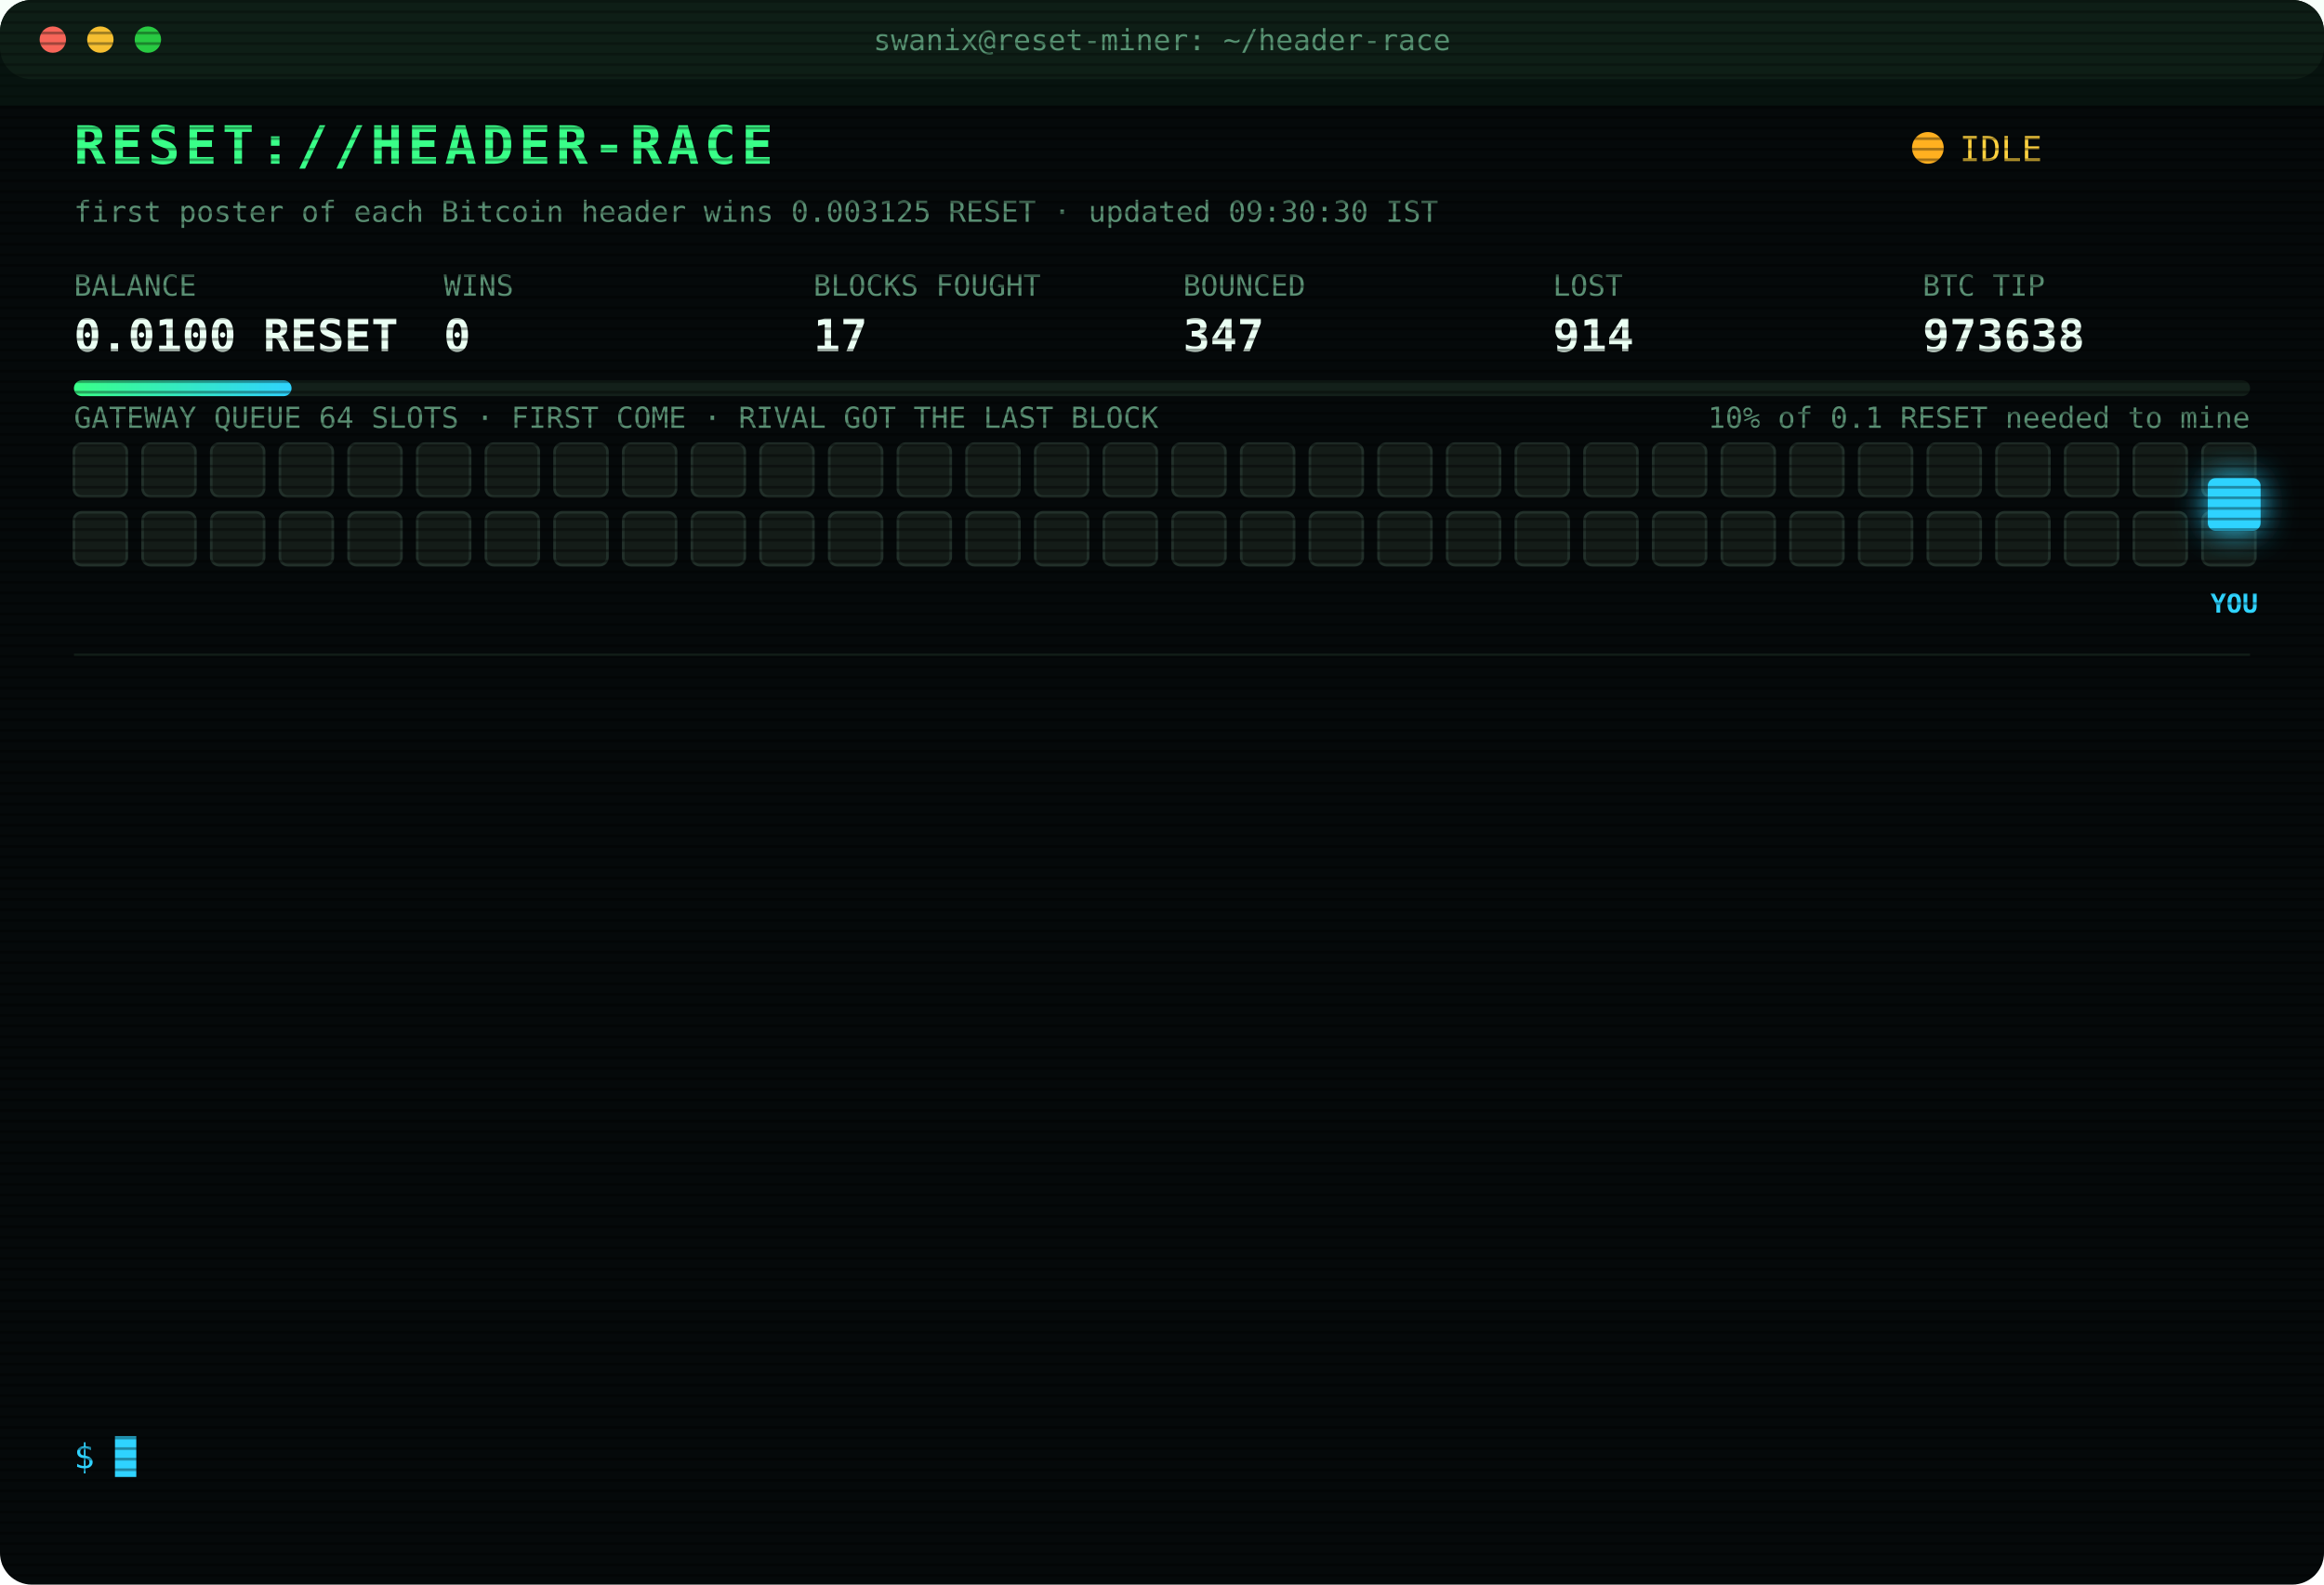
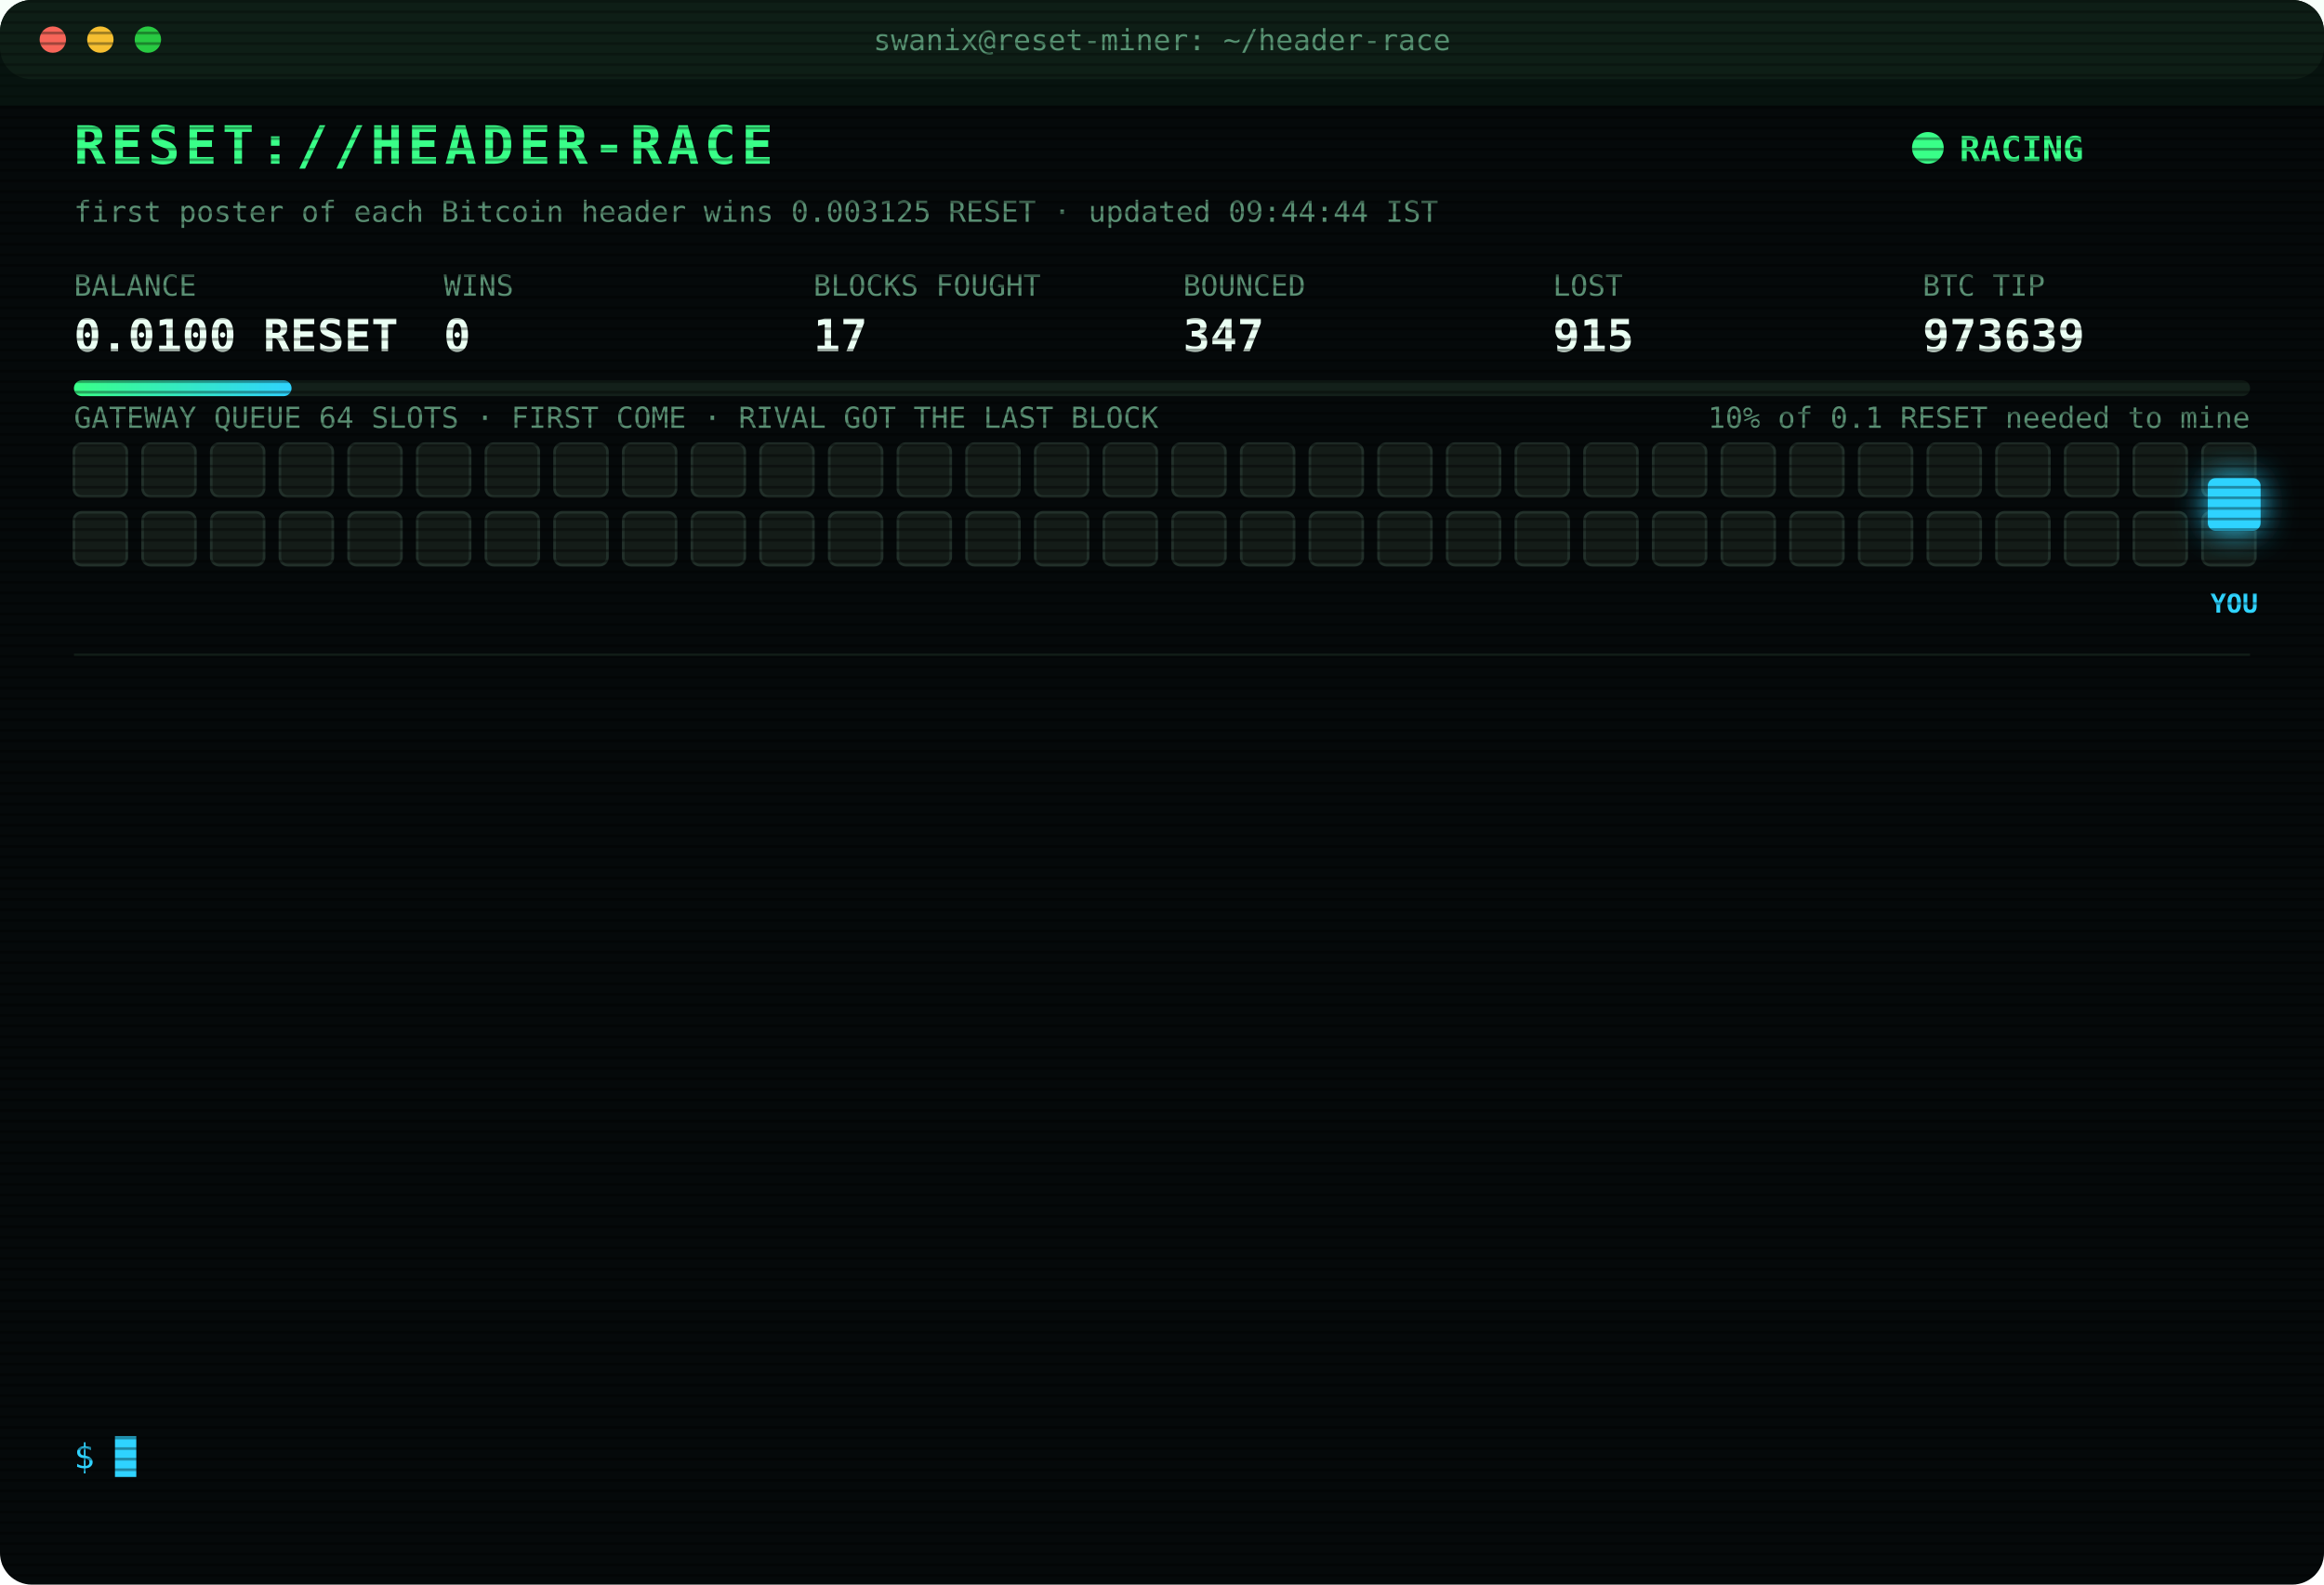
<svg xmlns="http://www.w3.org/2000/svg" width="880" height="600" viewBox="0 0 880 600" font-family="ui-monospace,SFMono-Regular,Menlo,Consolas,monospace">
  <style>
text{font-size:13px;fill:#7CFFB2}
.title{font-size:20px;font-weight:700;fill:#39FF88;letter-spacing:2px;animation:glitch 3s infinite steps(1)}
.sub{fill:#2fd3ff}.k{fill:#5a8f73;font-size:11px}.v{font-size:17px;font-weight:700;fill:#eafff3}
.ts{fill:#3f6b56}.boot{fill:#2fd3ff}.dim{fill:#5a8f73}.bad{fill:#ff4d6d}.warn{fill:#ffd23f}.mag{fill:#ff5cf0}.win{fill:#39FF88;font-weight:700}
.tag{font-size:10px;fill:#2fd3ff;font-weight:700}
.rival{fill:#26332c;stroke:#3c5a49;animation:jam 1.2s infinite alternate}
.idle{fill:#141c18;stroke:#22302a;animation:breathe 4s infinite}
.me{fill:#2fd3ff;filter:drop-shadow(0 0 6px #2fd3ff)}
.hover{animation:nudge 1.1s infinite ease-in-out}.bounce{animation:kick 1.4s infinite}
.ln{opacity:0;animation:in .4s forwards}
.cur{animation:blink 1s infinite steps(1)}
.scan{animation:scan 6s infinite linear}
.led{animation:blink 1.4s infinite}
@keyframes in{from{opacity:0;transform:translateX(-6px)}to{opacity:1;transform:none}}
@keyframes blink{50%{opacity:0}}
@keyframes jam{to{fill:#33463b}}
@keyframes breathe{50%{opacity:.4}}
@keyframes nudge{50%{transform:translateX(-10px)}}
@keyframes kick{0%,100%{transform:none}30%{transform:translateX(-14px)}55%{transform:translateX(10px) translateY(-6px)}}
@keyframes glitch{0%,92%{transform:none}93%{transform:translateX(2px);fill:#ff4d6d}95%{transform:translateX(-2px);fill:#2fd3ff}97%{transform:none}}
@keyframes scan{from{transform:translateY(-40px)}to{transform:translateY(600px)}}
</style>
  <defs>
    <pattern id="sl" width="4" height="4" patternUnits="userSpaceOnUse">
      <rect width="4" height="1" fill="#000" opacity=".35" />
    </pattern>
    <linearGradient id="bar">
      <stop offset="0" stop-color="#39FF88" />
      <stop offset="1" stop-color="#2fd3ff" />
    </linearGradient>
  </defs>
  <rect width="880" height="600" rx="12" fill="#05090a" />
  <rect width="880" height="30" rx="12" fill="#0d1512" />
  <circle cx="20" cy="15" r="5" fill="#ff5f57" />
  <circle cx="38" cy="15" r="5" fill="#febc2e" />
  <circle cx="56" cy="15" r="5" fill="#28c840" />
  <text x="440" y="19" text-anchor="middle" class="k">swanix@reset-miner: ~/header-race</text>
  <text x="28" y="62" class="title">RESET://HEADER-RACE</text>
-   <circle class="led" cx="730" cy="56" r="6" fill="#ffb020" />
-   <text x="742" y="61" class="warn">IDLE</text>
-   <text x="28" y="84" class="k">first poster of each Bitcoin header wins 0.003125 RESET · updated 09:30:30 IST</text>
+   <circle class="led" cx="730" cy="56" r="6" fill="#39FF88" />
+   <text x="742" y="61" class="win">RACING</text>
+   <text x="28" y="84" class="k">first poster of each Bitcoin header wins 0.003125 RESET · updated 09:44:44 IST</text>
  <text x="28" y="112" class="k">BALANCE</text>
  <text x="28" y="133" class="v">0.0100 RESET</text>
  <text x="168" y="112" class="k">WINS</text>
  <text x="168" y="133" class="v">0</text>
  <text x="308" y="112" class="k">BLOCKS FOUGHT</text>
  <text x="308" y="133" class="v">17</text>
  <text x="448" y="112" class="k">BOUNCED</text>
  <text x="448" y="133" class="v">347</text>
  <text x="588" y="112" class="k">LOST</text>
-   <text x="588" y="133" class="v">914</text>
+   <text x="588" y="133" class="v">915</text>
  <text x="728" y="112" class="k">BTC TIP</text>
-   <text x="728" y="133" class="v">973638</text>
+   <text x="728" y="133" class="v">973639</text>
  <rect x="28" y="144" width="824" height="6" rx="3" fill="#13201a" />
  <rect x="28" y="144" width="82.4" height="6" rx="3" fill="url(#bar)" />
  <text x="852" y="162" text-anchor="end" class="k">10% of 0.1 RESET needed to mine</text>
  <text x="28" y="162" class="k">GATEWAY QUEUE 64 SLOTS · FIRST COME · RIVAL GOT THE LAST BLOCK</text>
  <rect class="idle" x="28" y="168" width="20" height="20" rx="3" style="animation-delay:0.00s" />
  <rect class="idle" x="54" y="168" width="20" height="20" rx="3" style="animation-delay:0.05s" />
  <rect class="idle" x="80" y="168" width="20" height="20" rx="3" style="animation-delay:0.10s" />
  <rect class="idle" x="106" y="168" width="20" height="20" rx="3" style="animation-delay:0.15s" />
  <rect class="idle" x="132" y="168" width="20" height="20" rx="3" style="animation-delay:0.20s" />
  <rect class="idle" x="158" y="168" width="20" height="20" rx="3" style="animation-delay:0.25s" />
  <rect class="idle" x="184" y="168" width="20" height="20" rx="3" style="animation-delay:0.30s" />
  <rect class="idle" x="210" y="168" width="20" height="20" rx="3" style="animation-delay:0.35s" />
  <rect class="idle" x="236" y="168" width="20" height="20" rx="3" style="animation-delay:0.40s" />
  <rect class="idle" x="262" y="168" width="20" height="20" rx="3" style="animation-delay:0.45s" />
  <rect class="idle" x="288" y="168" width="20" height="20" rx="3" style="animation-delay:0.50s" />
  <rect class="idle" x="314" y="168" width="20" height="20" rx="3" style="animation-delay:0.55s" />
  <rect class="idle" x="340" y="168" width="20" height="20" rx="3" style="animation-delay:0.60s" />
  <rect class="idle" x="366" y="168" width="20" height="20" rx="3" style="animation-delay:0.65s" />
  <rect class="idle" x="392" y="168" width="20" height="20" rx="3" style="animation-delay:0.70s" />
  <rect class="idle" x="418" y="168" width="20" height="20" rx="3" style="animation-delay:0.75s" />
  <rect class="idle" x="444" y="168" width="20" height="20" rx="3" style="animation-delay:0.80s" />
  <rect class="idle" x="470" y="168" width="20" height="20" rx="3" style="animation-delay:0.85s" />
  <rect class="idle" x="496" y="168" width="20" height="20" rx="3" style="animation-delay:0.90s" />
  <rect class="idle" x="522" y="168" width="20" height="20" rx="3" style="animation-delay:0.95s" />
  <rect class="idle" x="548" y="168" width="20" height="20" rx="3" style="animation-delay:1.00s" />
  <rect class="idle" x="574" y="168" width="20" height="20" rx="3" style="animation-delay:1.05s" />
  <rect class="idle" x="600" y="168" width="20" height="20" rx="3" style="animation-delay:1.10s" />
  <rect class="idle" x="626" y="168" width="20" height="20" rx="3" style="animation-delay:1.15s" />
  <rect class="idle" x="652" y="168" width="20" height="20" rx="3" style="animation-delay:1.20s" />
  <rect class="idle" x="678" y="168" width="20" height="20" rx="3" style="animation-delay:1.25s" />
  <rect class="idle" x="704" y="168" width="20" height="20" rx="3" style="animation-delay:1.30s" />
  <rect class="idle" x="730" y="168" width="20" height="20" rx="3" style="animation-delay:1.35s" />
  <rect class="idle" x="756" y="168" width="20" height="20" rx="3" style="animation-delay:1.40s" />
  <rect class="idle" x="782" y="168" width="20" height="20" rx="3" style="animation-delay:1.45s" />
  <rect class="idle" x="808" y="168" width="20" height="20" rx="3" style="animation-delay:1.50s" />
  <rect class="idle" x="834" y="168" width="20" height="20" rx="3" style="animation-delay:1.55s" />
  <rect class="idle" x="28" y="194" width="20" height="20" rx="3" style="animation-delay:1.60s" />
  <rect class="idle" x="54" y="194" width="20" height="20" rx="3" style="animation-delay:1.65s" />
  <rect class="idle" x="80" y="194" width="20" height="20" rx="3" style="animation-delay:1.70s" />
  <rect class="idle" x="106" y="194" width="20" height="20" rx="3" style="animation-delay:1.75s" />
  <rect class="idle" x="132" y="194" width="20" height="20" rx="3" style="animation-delay:1.80s" />
  <rect class="idle" x="158" y="194" width="20" height="20" rx="3" style="animation-delay:1.85s" />
  <rect class="idle" x="184" y="194" width="20" height="20" rx="3" style="animation-delay:1.90s" />
  <rect class="idle" x="210" y="194" width="20" height="20" rx="3" style="animation-delay:1.95s" />
  <rect class="idle" x="236" y="194" width="20" height="20" rx="3" style="animation-delay:2.00s" />
  <rect class="idle" x="262" y="194" width="20" height="20" rx="3" style="animation-delay:2.05s" />
  <rect class="idle" x="288" y="194" width="20" height="20" rx="3" style="animation-delay:2.10s" />
  <rect class="idle" x="314" y="194" width="20" height="20" rx="3" style="animation-delay:2.15s" />
  <rect class="idle" x="340" y="194" width="20" height="20" rx="3" style="animation-delay:2.20s" />
  <rect class="idle" x="366" y="194" width="20" height="20" rx="3" style="animation-delay:2.25s" />
  <rect class="idle" x="392" y="194" width="20" height="20" rx="3" style="animation-delay:2.30s" />
  <rect class="idle" x="418" y="194" width="20" height="20" rx="3" style="animation-delay:2.35s" />
  <rect class="idle" x="444" y="194" width="20" height="20" rx="3" style="animation-delay:2.40s" />
  <rect class="idle" x="470" y="194" width="20" height="20" rx="3" style="animation-delay:2.45s" />
  <rect class="idle" x="496" y="194" width="20" height="20" rx="3" style="animation-delay:2.50s" />
  <rect class="idle" x="522" y="194" width="20" height="20" rx="3" style="animation-delay:2.55s" />
  <rect class="idle" x="548" y="194" width="20" height="20" rx="3" style="animation-delay:2.60s" />
  <rect class="idle" x="574" y="194" width="20" height="20" rx="3" style="animation-delay:2.65s" />
  <rect class="idle" x="600" y="194" width="20" height="20" rx="3" style="animation-delay:2.70s" />
  <rect class="idle" x="626" y="194" width="20" height="20" rx="3" style="animation-delay:2.75s" />
  <rect class="idle" x="652" y="194" width="20" height="20" rx="3" style="animation-delay:2.80s" />
  <rect class="idle" x="678" y="194" width="20" height="20" rx="3" style="animation-delay:2.85s" />
  <rect class="idle" x="704" y="194" width="20" height="20" rx="3" style="animation-delay:2.90s" />
  <rect class="idle" x="730" y="194" width="20" height="20" rx="3" style="animation-delay:2.95s" />
  <rect class="idle" x="756" y="194" width="20" height="20" rx="3" style="animation-delay:3.00s" />
  <rect class="idle" x="782" y="194" width="20" height="20" rx="3" style="animation-delay:3.05s" />
  <rect class="idle" x="808" y="194" width="20" height="20" rx="3" style="animation-delay:3.10s" />
  <rect class="idle" x="834" y="194" width="20" height="20" rx="3" style="animation-delay:3.15s" />
  <g class="hover">
    <rect class="me" x="836" y="181" width="20" height="20" rx="3" />
    <text class="tag" x="846" y="232" text-anchor="middle">YOU</text>
  </g>
  <line x1="28" x2="852" y1="248" y2="248" stroke="#13201a" />
  <g class="ln" style="animation-delay:0.40s">
-     <text x="28" y="270" class="ts">07:52:07</text>
-     <text x="104" y="270" class="bad">[GATEWAY DOWN] no response · 784ms</text>
+     <text x="28" y="270" class="ts">07:52:08</text>
+     <text x="104" y="270" class="bad">[GATEWAY DOWN] no response · 501ms</text>
  </g>
  <g class="ln" style="animation-delay:0.65s">
-     <text x="28" y="292" class="ts">07:52:08</text>
-     <text x="104" y="292" class="bad">[GATEWAY DOWN] no response · 501ms</text>
+     <text x="28" y="292" class="ts">07:52:09</text>
+     <text x="104" y="292" class="bad">[GATEWAY DOWN] no response · 748ms</text>
  </g>
  <g class="ln" style="animation-delay:0.90s">
-     <text x="28" y="314" class="ts">07:52:09</text>
-     <text x="104" y="314" class="bad">[GATEWAY DOWN] no response · 748ms</text>
+     <text x="28" y="314" class="ts">07:52:14</text>
+     <text x="104" y="314" class="bad">[LOST] #973628 taken by a rival miner</text>
  </g>
  <g class="ln" style="animation-delay:1.15s">
-     <text x="28" y="336" class="ts">07:52:14</text>
-     <text x="104" y="336" class="bad">[LOST] #973628 taken by a rival miner</text>
+     <text x="28" y="336" class="ts">07:55:16</text>
+     <text x="104" y="336" class="bad">[LOST] #973629 taken by a rival miner</text>
  </g>
  <g class="ln" style="animation-delay:1.40s">
-     <text x="28" y="358" class="ts">07:55:16</text>
-     <text x="104" y="358" class="bad">[LOST] #973629 taken by a rival miner</text>
+     <text x="28" y="358" class="ts">07:55:46</text>
+     <text x="104" y="358" class="bad">[LOST] #973630 taken by a rival miner</text>
  </g>
  <g class="ln" style="animation-delay:1.65s">
-     <text x="28" y="380" class="ts">07:55:46</text>
-     <text x="104" y="380" class="bad">[LOST] #973630 taken by a rival miner</text>
+     <text x="28" y="380" class="ts">08:06:54</text>
+     <text x="104" y="380" class="bad">[LOST] #973632 taken by a rival miner</text>
  </g>
  <g class="ln" style="animation-delay:1.90s">
-     <text x="28" y="402" class="ts">08:06:54</text>
-     <text x="104" y="402" class="bad">[LOST] #973632 taken by a rival miner</text>
+     <text x="28" y="402" class="ts">08:12:32</text>
+     <text x="104" y="402" class="bad">[LOST] #973633 taken by a rival miner</text>
  </g>
  <g class="ln" style="animation-delay:2.15s">
-     <text x="28" y="424" class="ts">08:12:32</text>
-     <text x="104" y="424" class="bad">[LOST] #973633 taken by a rival miner</text>
+     <text x="28" y="424" class="ts">08:17:34</text>
+     <text x="104" y="424" class="bad">[LOST] #973634 taken by a rival miner</text>
  </g>
  <g class="ln" style="animation-delay:2.40s">
-     <text x="28" y="446" class="ts">08:17:34</text>
-     <text x="104" y="446" class="bad">[LOST] #973634 taken by a rival miner</text>
+     <text x="28" y="446" class="ts">08:58:23</text>
+     <text x="104" y="446" class="bad">[LOST] #973635 taken by a rival miner</text>
  </g>
  <g class="ln" style="animation-delay:2.65s">
-     <text x="28" y="468" class="ts">08:58:23</text>
-     <text x="104" y="468" class="bad">[LOST] #973635 taken by a rival miner</text>
+     <text x="28" y="468" class="ts">09:00:59</text>
+     <text x="104" y="468" class="bad">[LOST] #973636 taken by a rival miner</text>
  </g>
  <g class="ln" style="animation-delay:2.90s">
-     <text x="28" y="490" class="ts">09:00:59</text>
-     <text x="104" y="490" class="bad">[LOST] #973636 taken by a rival miner</text>
+     <text x="28" y="490" class="ts">09:02:28</text>
+     <text x="104" y="490" class="bad">[LOST] #973637 taken by a rival miner</text>
  </g>
  <g class="ln" style="animation-delay:3.15s">
-     <text x="28" y="512" class="ts">09:02:28</text>
-     <text x="104" y="512" class="bad">[LOST] #973637 taken by a rival miner</text>
+     <text x="28" y="512" class="ts">09:08:17</text>
+     <text x="104" y="512" class="bad">[LOST] #973638 taken by a rival miner</text>
  </g>
  <g class="ln" style="animation-delay:3.40s">
-     <text x="28" y="534" class="ts">09:08:17</text>
-     <text x="104" y="534" class="bad">[LOST] #973638 taken by a rival miner</text>
+     <text x="28" y="534" class="ts">09:44:44</text>
+     <text x="104" y="534" class="bad">[LOST] #973639 taken by a rival miner</text>
  </g>
  <text x="28" y="556" class="sub">$ <tspan class="cur">█</tspan>
  </text>
  <rect width="880" height="600" rx="12" fill="url(#sl)" pointer-events="none" />
  <rect class="scan" width="880" height="40" fill="#39FF88" opacity=".04" />
</svg>
